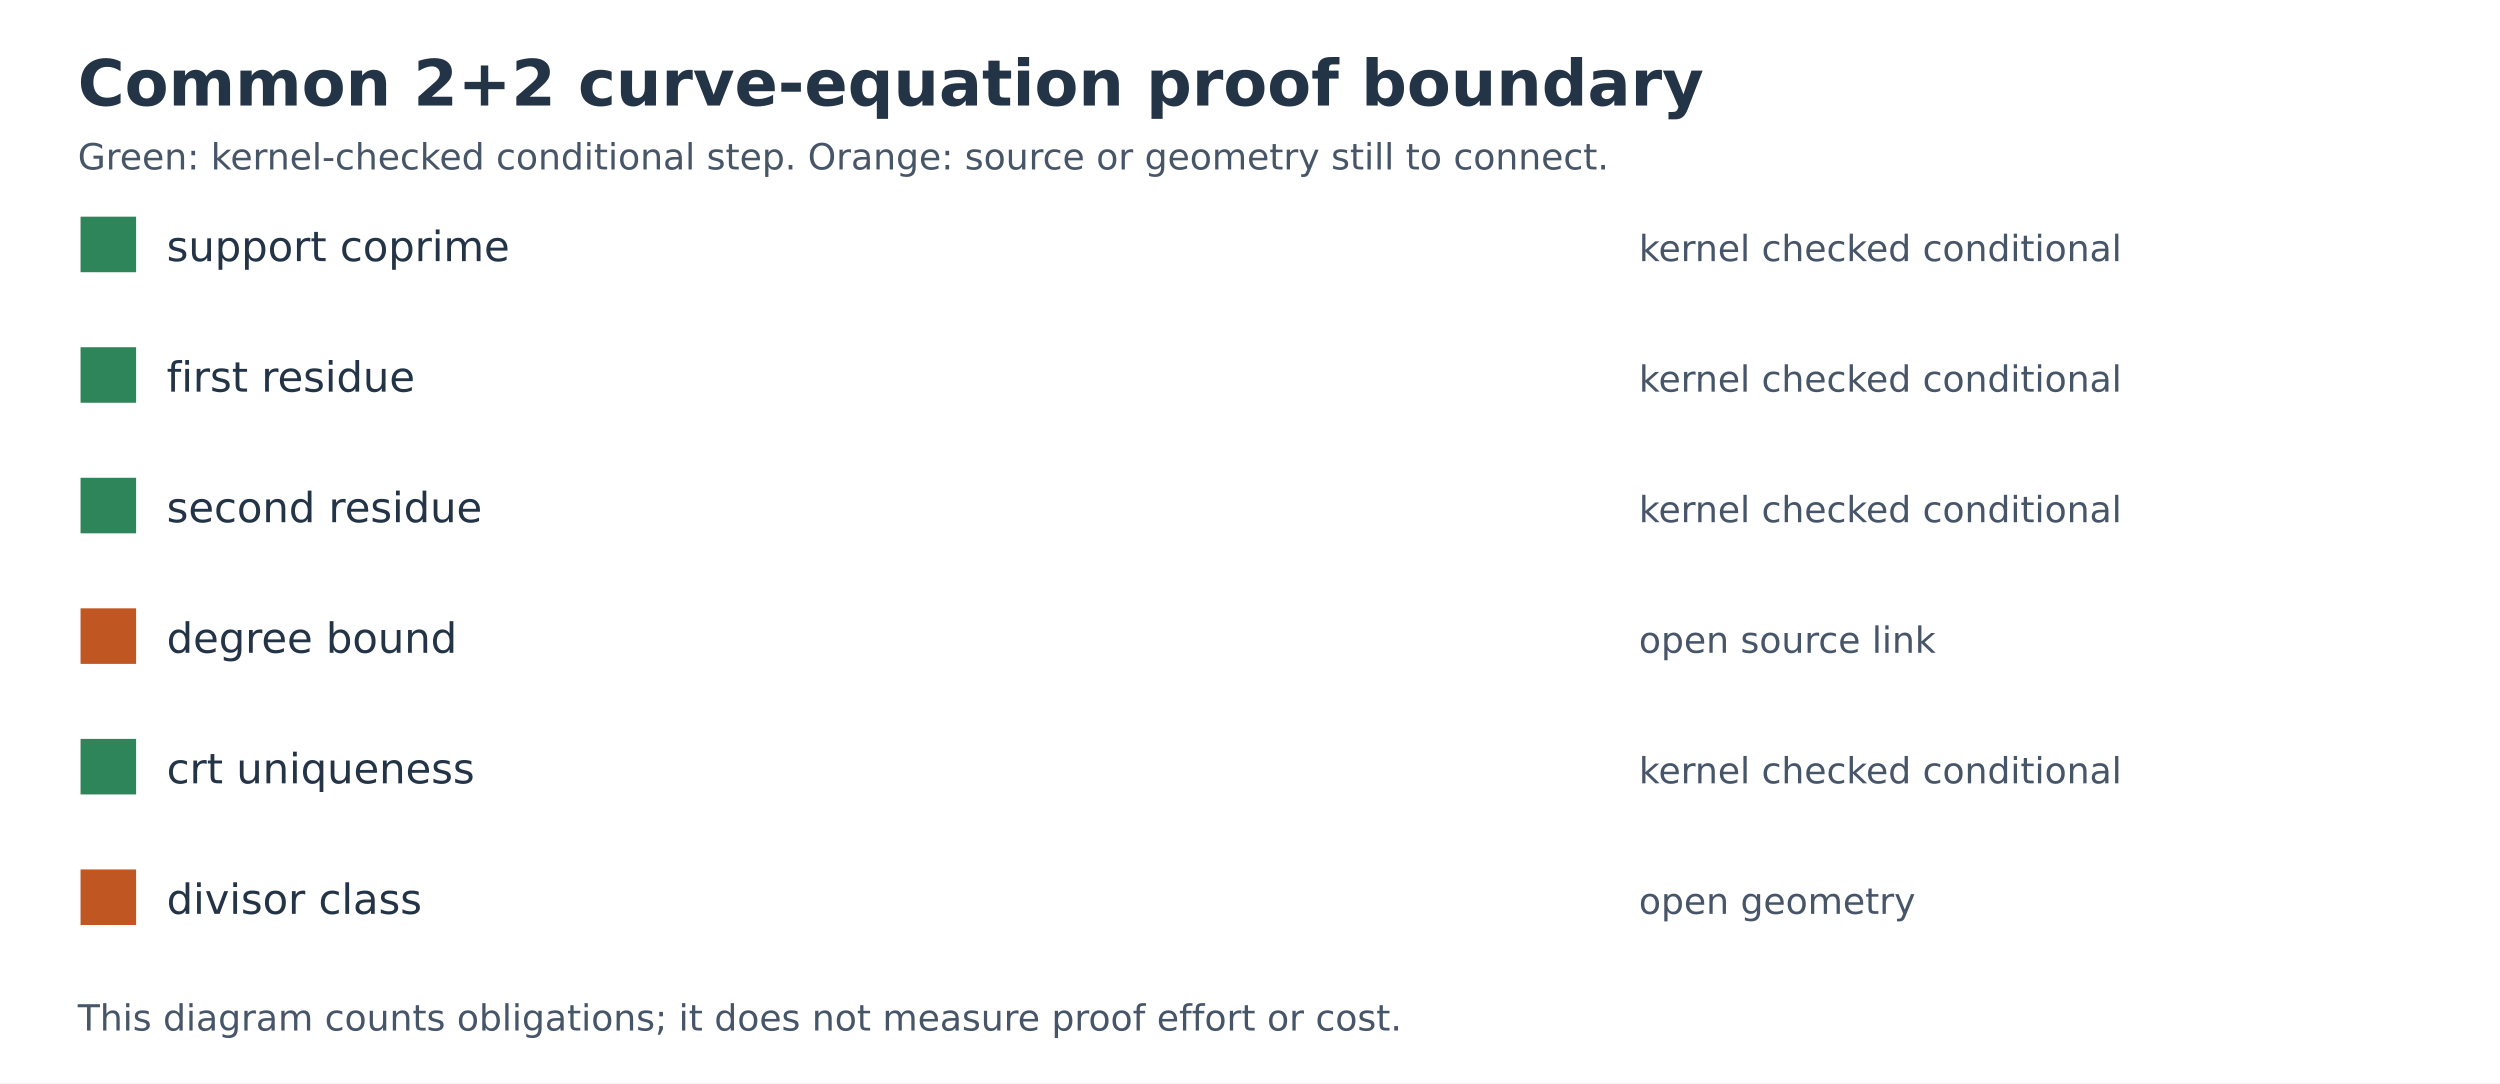
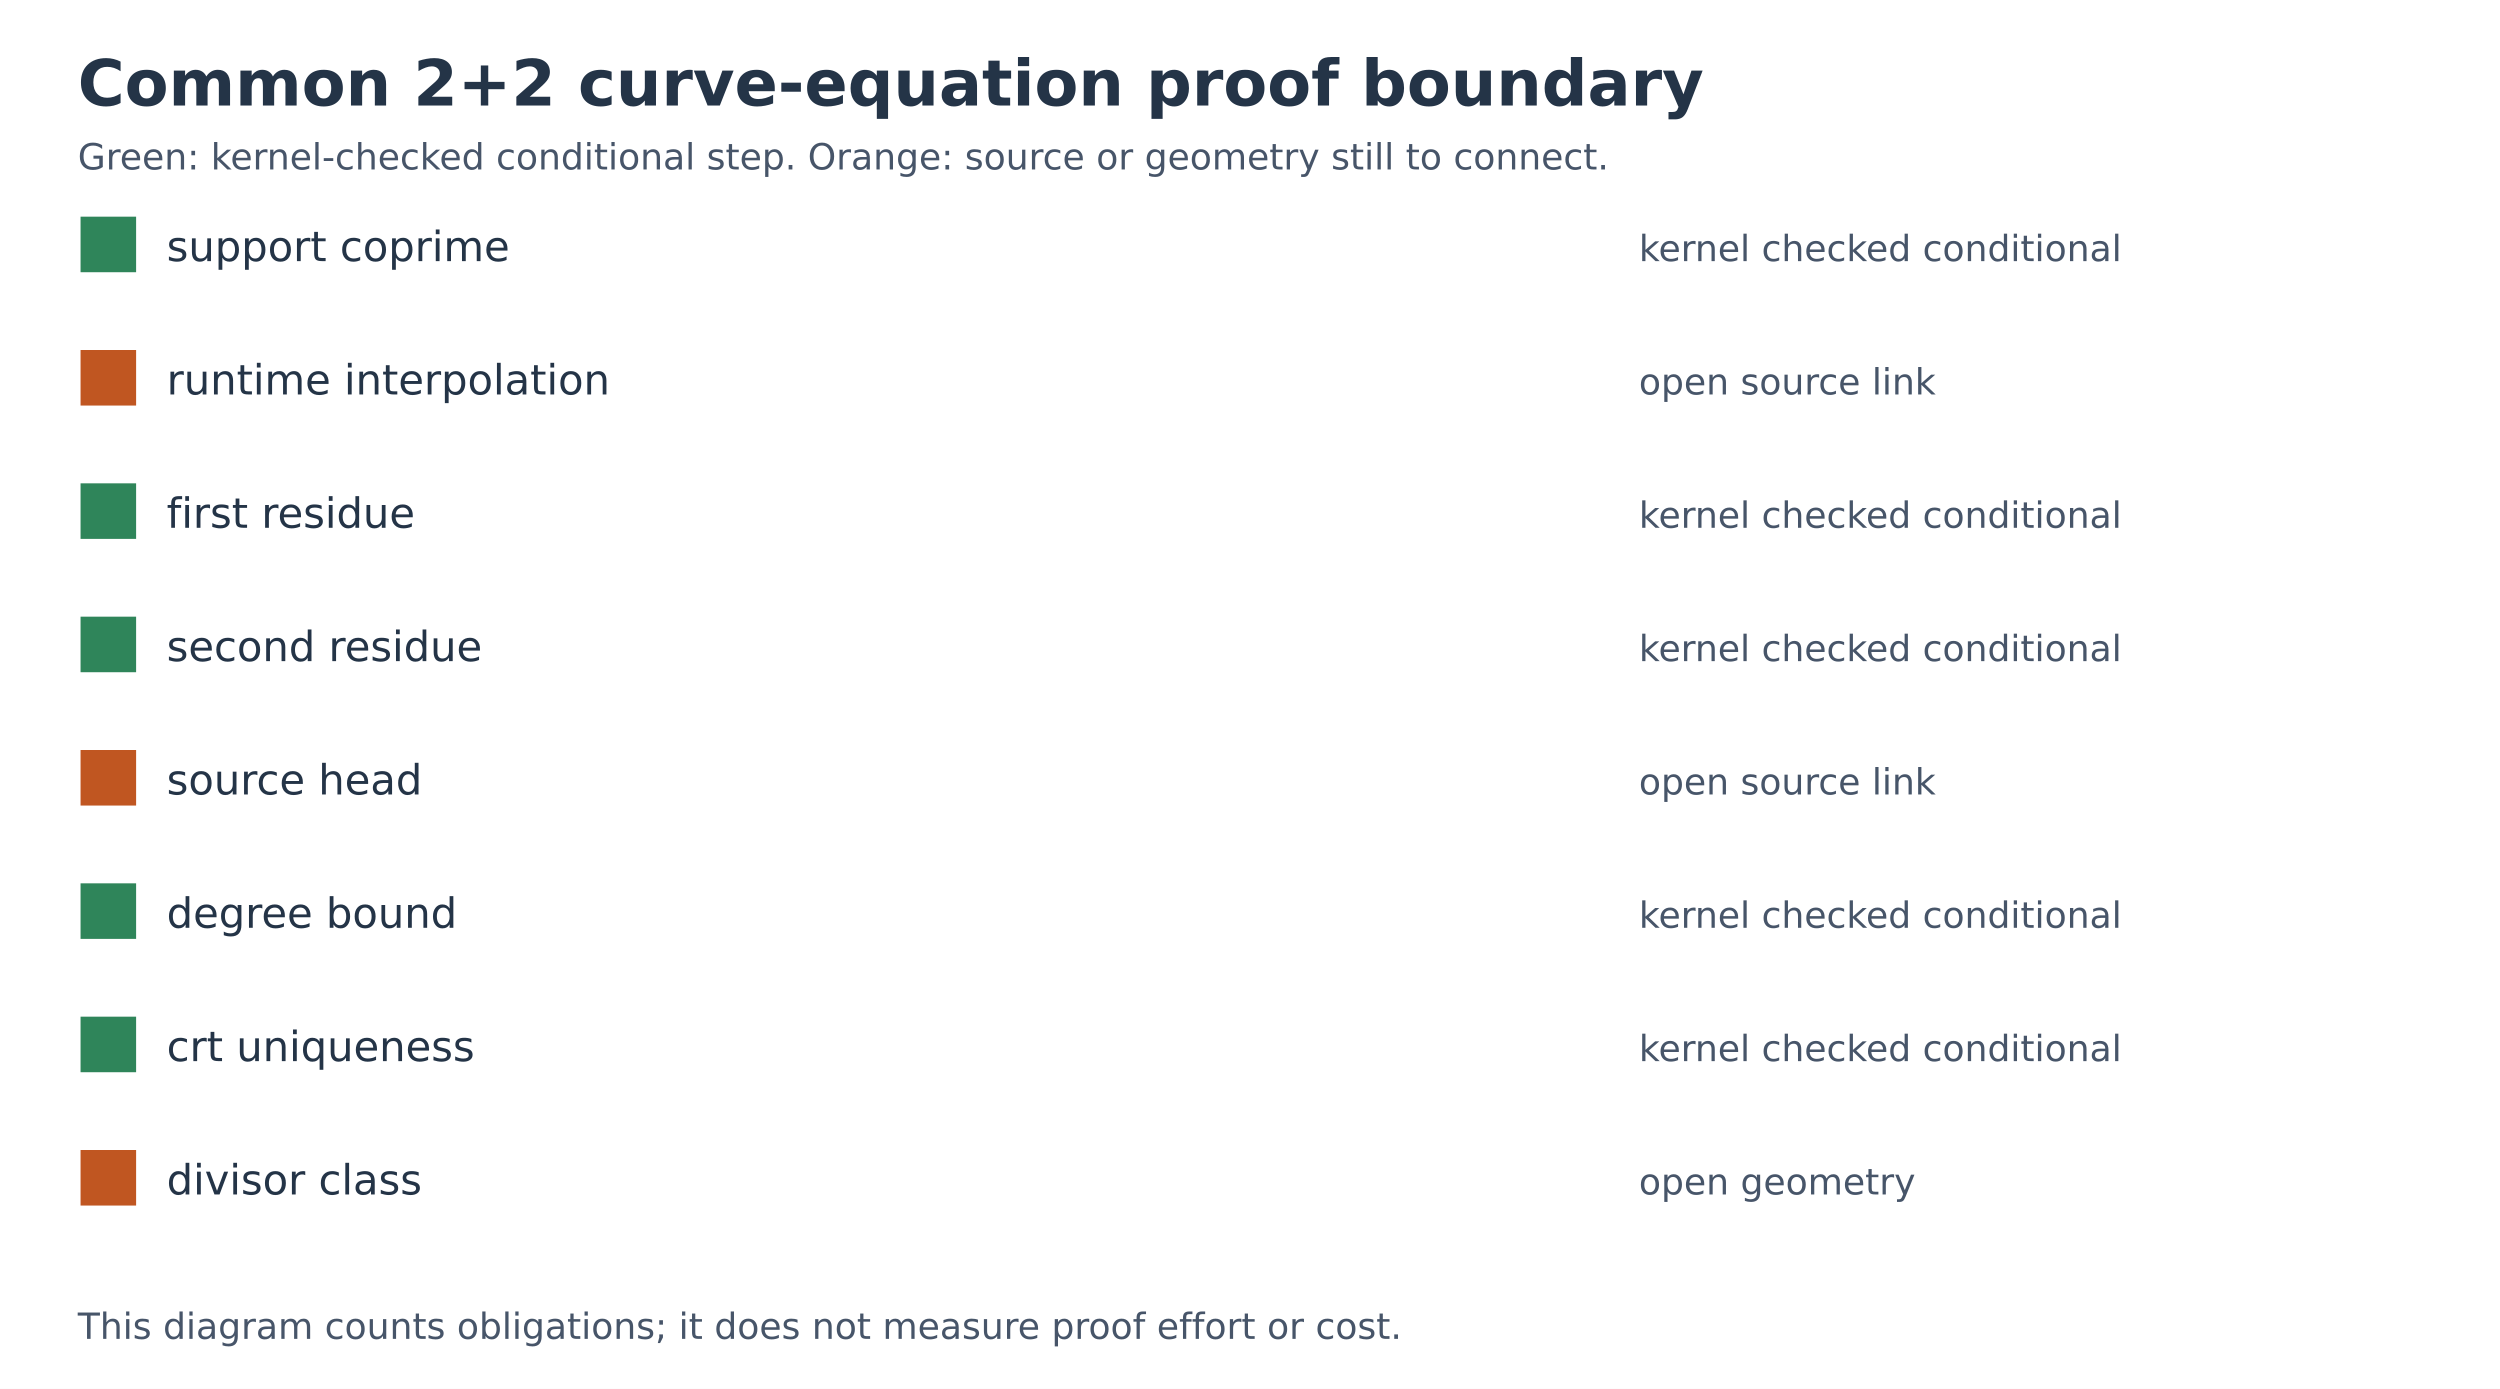
- <svg xmlns="http://www.w3.org/2000/svg" width="900" height="390" viewBox="0 0 900 390">
-   <rect width="900" height="390" fill="white" />
+ <svg xmlns="http://www.w3.org/2000/svg" width="900" height="500" viewBox="0 0 900 500">
+   <rect width="900" height="500" fill="white" />
  <style>text{font-family:DejaVu Sans,Arial,sans-serif;fill:#243447}.title{font-size:23px;font-weight:bold}.label{font-size:15px}.note{font-size:13px;fill:#475569}</style>
  <text x="28" y="38" class="title">Common 2+2 curve-equation proof boundary</text>
  <text x="28" y="61" class="note">Green: kernel-checked conditional step. Orange: source or geometry still to connect.</text>
  <rect x="29" y="78" width="20" height="20" fill="#2f855a" />
  <text x="60" y="94" class="label">support coprime</text>
  <text x="590" y="94" class="note">kernel checked conditional</text>
-   <rect x="29" y="125" width="20" height="20" fill="#2f855a" />
-   <text x="60" y="141" class="label">first residue</text>
-   <text x="590" y="141" class="note">kernel checked conditional</text>
-   <rect x="29" y="172" width="20" height="20" fill="#2f855a" />
-   <text x="60" y="188" class="label">second residue</text>
-   <text x="590" y="188" class="note">kernel checked conditional</text>
-   <rect x="29" y="219" width="20" height="20" fill="#c05621" />
-   <text x="60" y="235" class="label">degree bound</text>
-   <text x="590" y="235" class="note">open source link</text>
-   <rect x="29" y="266" width="20" height="20" fill="#2f855a" />
-   <text x="60" y="282" class="label">crt uniqueness</text>
-   <text x="590" y="282" class="note">kernel checked conditional</text>
-   <rect x="29" y="313" width="20" height="20" fill="#c05621" />
-   <text x="60" y="329" class="label">divisor class</text>
-   <text x="590" y="329" class="note">open geometry</text>
-   <text x="28" y="371" class="note">This diagram counts obligations; it does not measure proof effort or cost.</text>
+   <rect x="29" y="126" width="20" height="20" fill="#c05621" />
+   <text x="60" y="142" class="label">runtime interpolation</text>
+   <text x="590" y="142" class="note">open source link</text>
+   <rect x="29" y="174" width="20" height="20" fill="#2f855a" />
+   <text x="60" y="190" class="label">first residue</text>
+   <text x="590" y="190" class="note">kernel checked conditional</text>
+   <rect x="29" y="222" width="20" height="20" fill="#2f855a" />
+   <text x="60" y="238" class="label">second residue</text>
+   <text x="590" y="238" class="note">kernel checked conditional</text>
+   <rect x="29" y="270" width="20" height="20" fill="#c05621" />
+   <text x="60" y="286" class="label">source head</text>
+   <text x="590" y="286" class="note">open source link</text>
+   <rect x="29" y="318" width="20" height="20" fill="#2f855a" />
+   <text x="60" y="334" class="label">degree bound</text>
+   <text x="590" y="334" class="note">kernel checked conditional</text>
+   <rect x="29" y="366" width="20" height="20" fill="#2f855a" />
+   <text x="60" y="382" class="label">crt uniqueness</text>
+   <text x="590" y="382" class="note">kernel checked conditional</text>
+   <rect x="29" y="414" width="20" height="20" fill="#c05621" />
+   <text x="60" y="430" class="label">divisor class</text>
+   <text x="590" y="430" class="note">open geometry</text>
+   <text x="28" y="482" class="note">This diagram counts obligations; it does not measure proof effort or cost.</text>
</svg>
